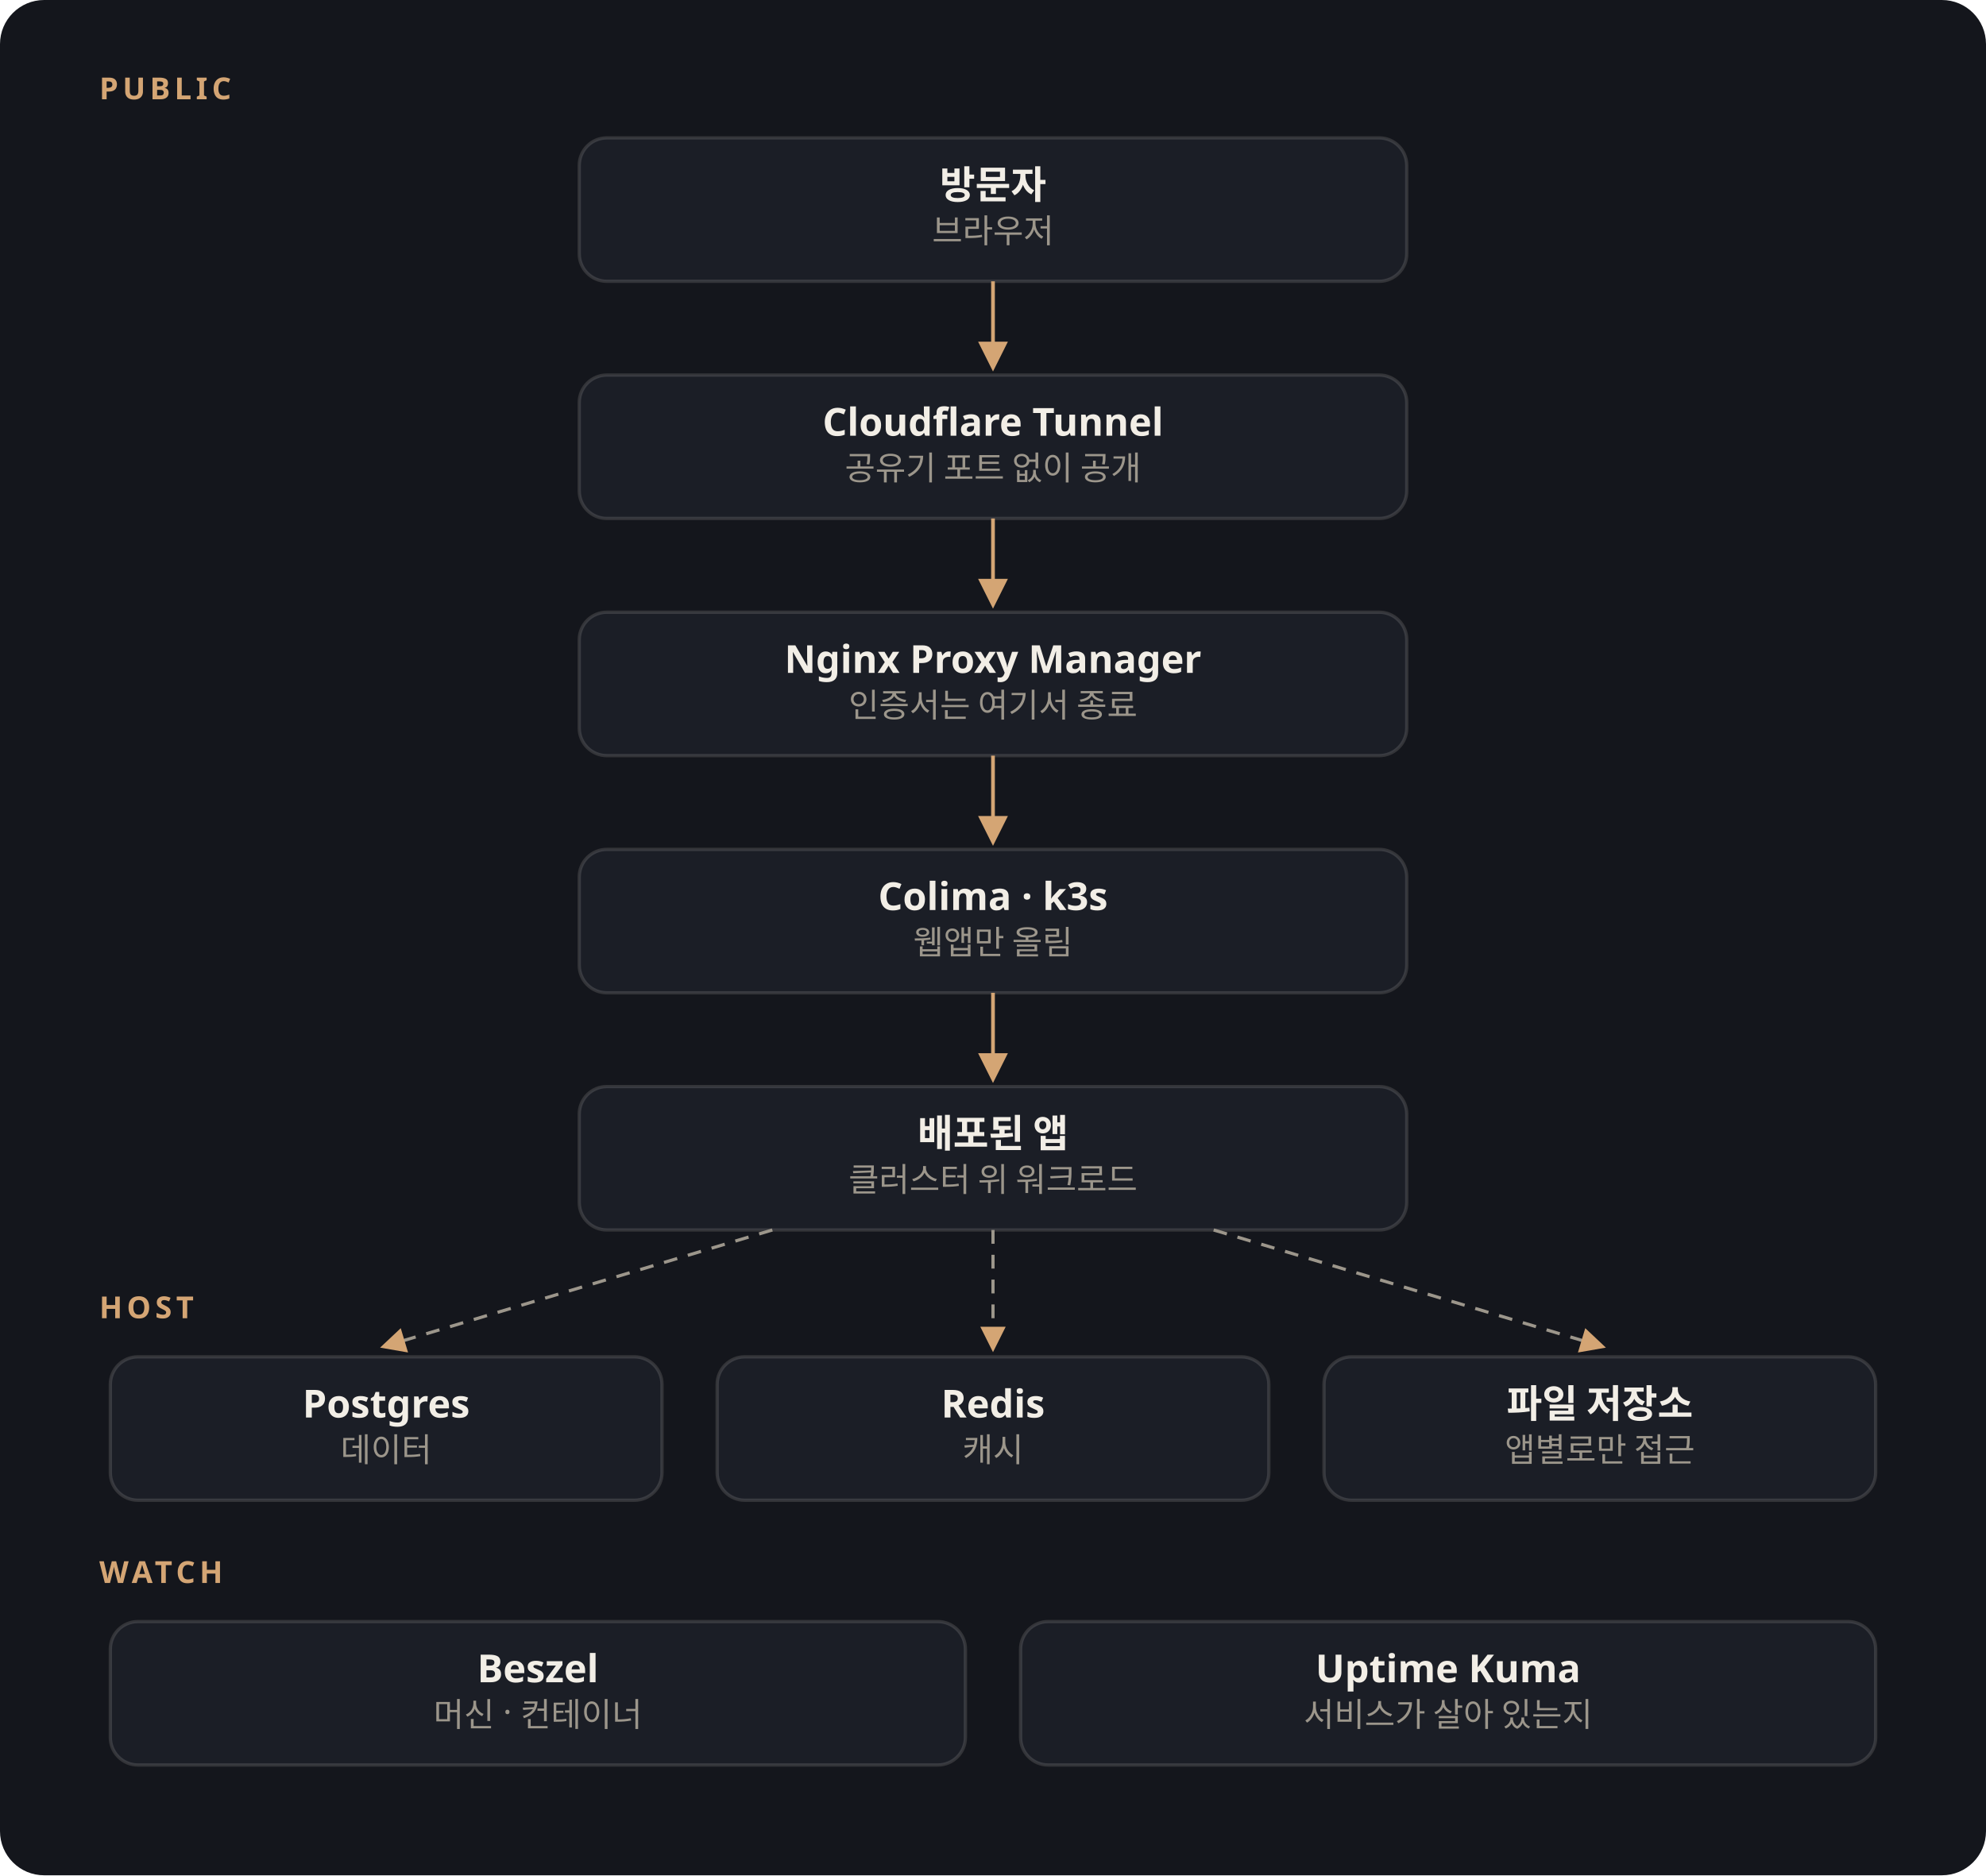
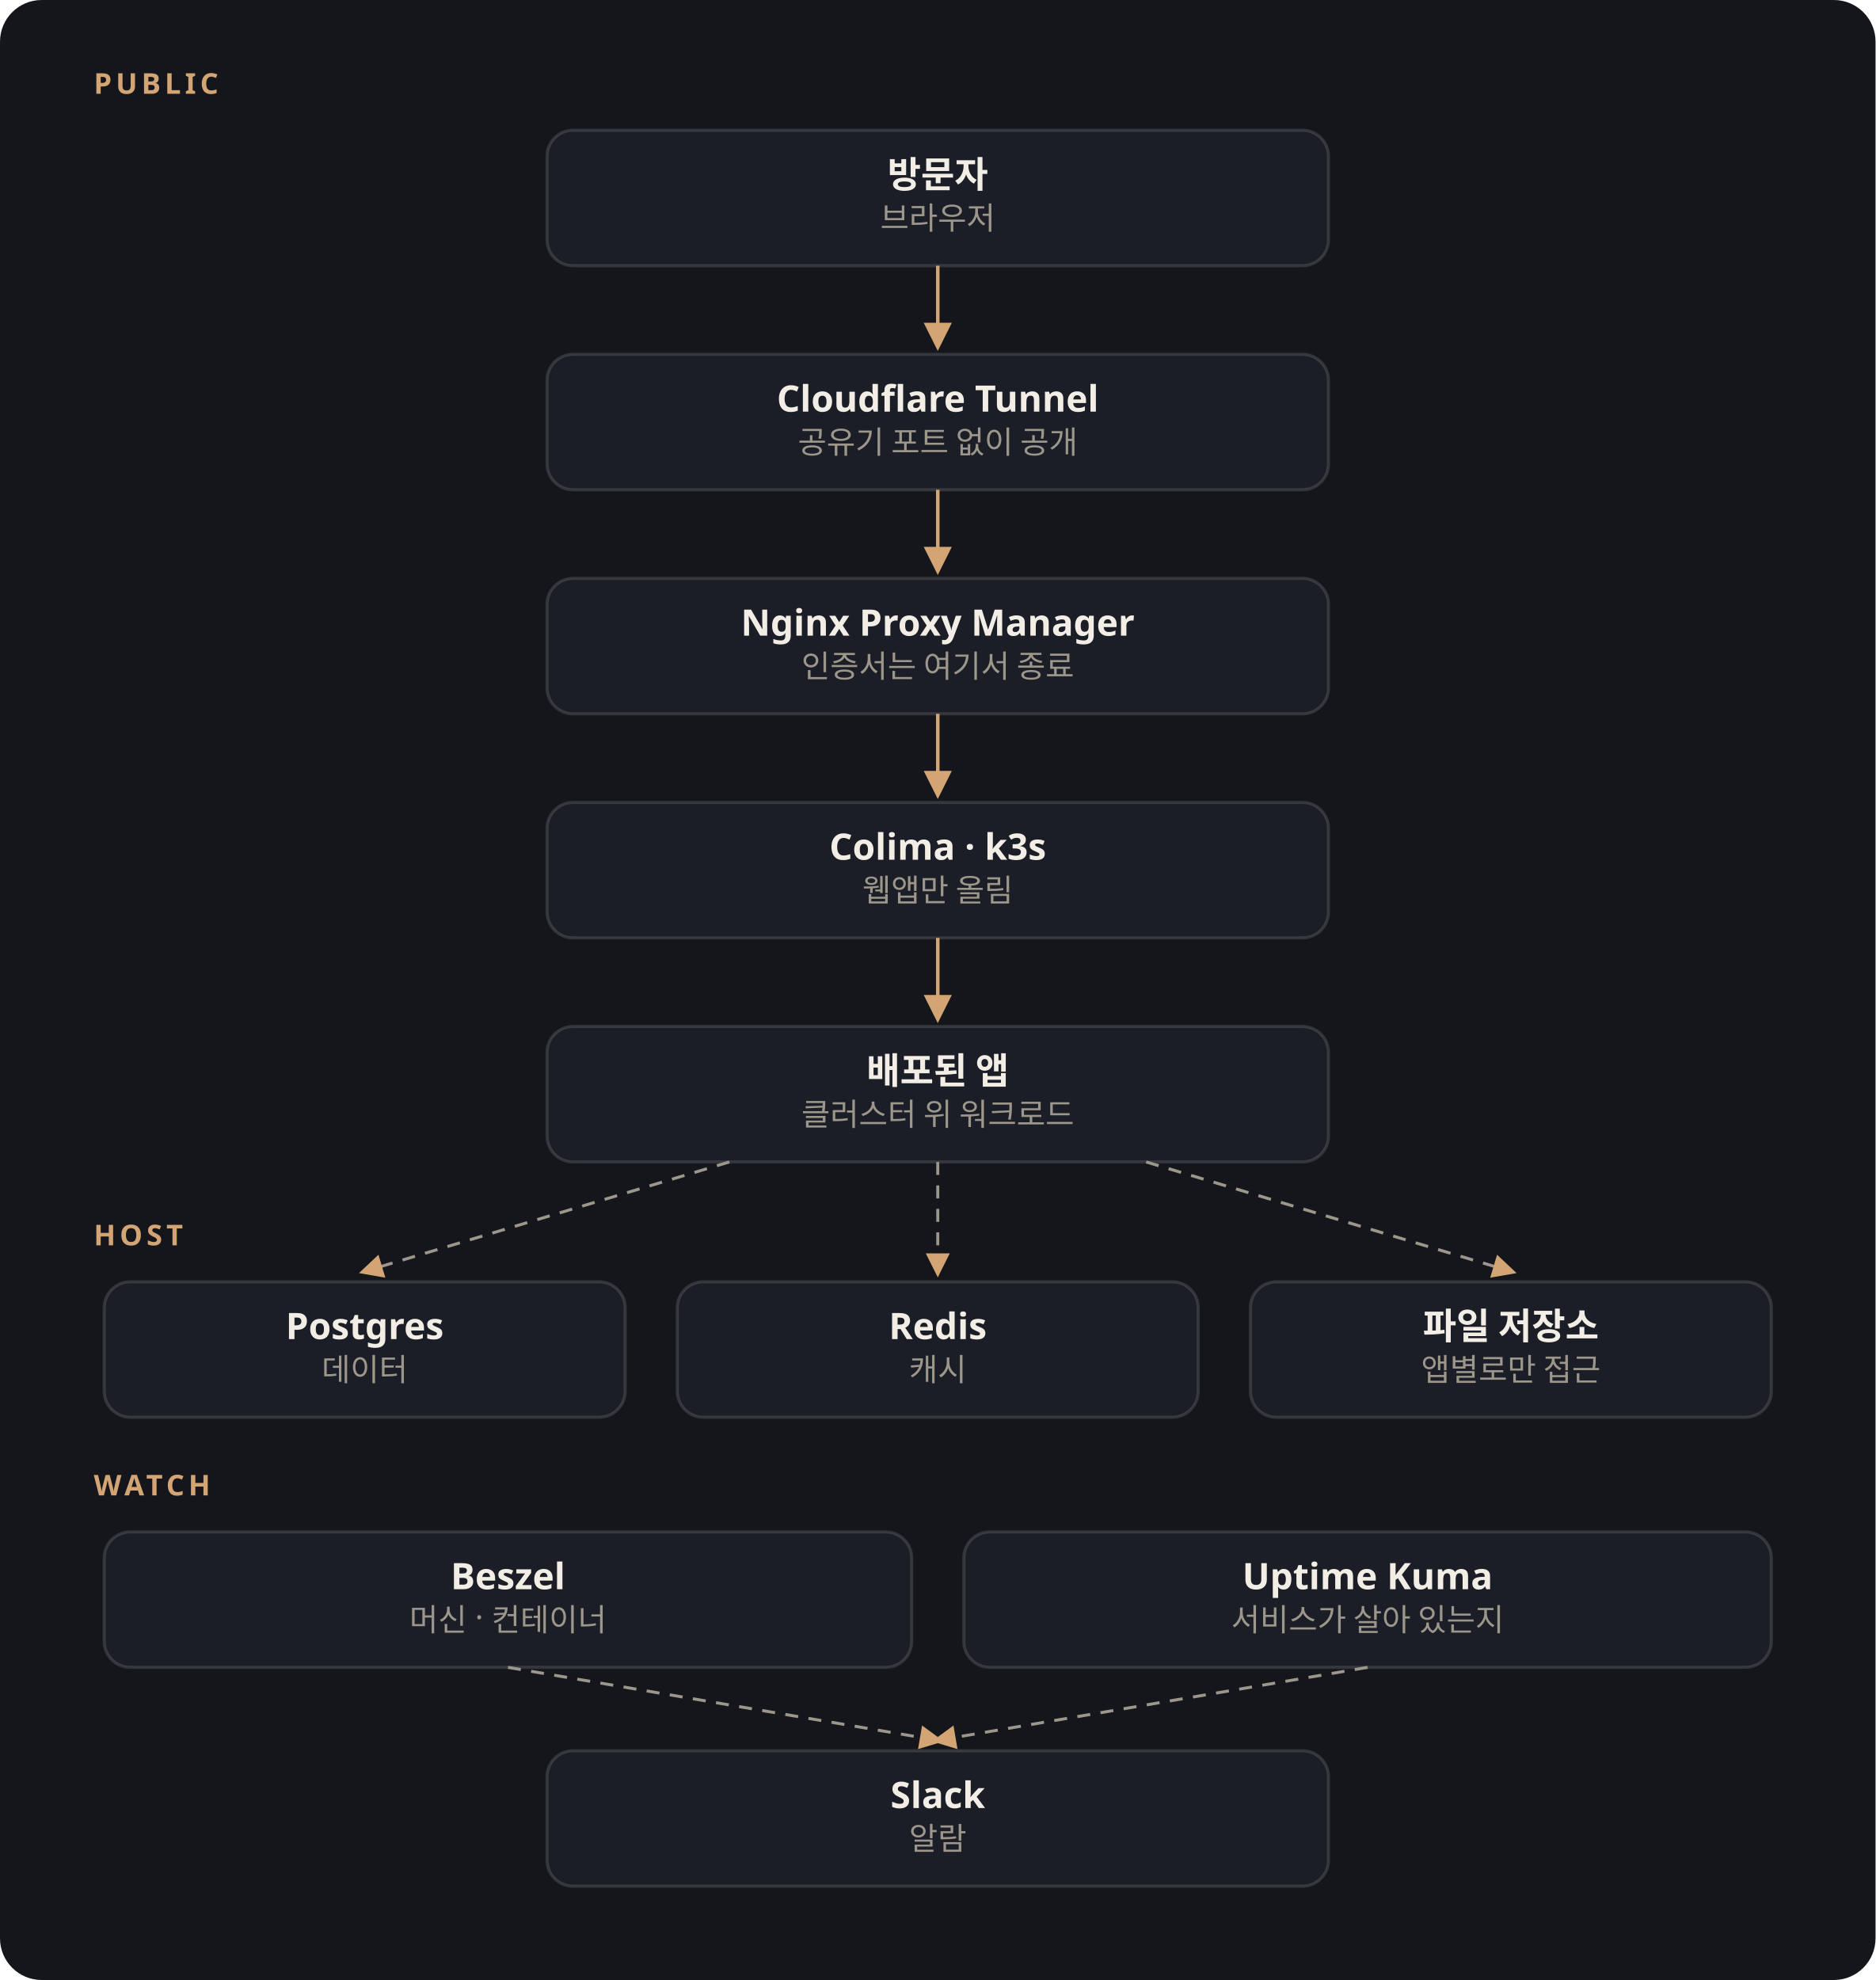
- <svg xmlns="http://www.w3.org/2000/svg" viewBox="0 0 720 680" role="img" aria-labelledby="title desc">
+ <svg xmlns="http://www.w3.org/2000/svg" viewBox="0 0 720 760" role="img" aria-labelledby="title desc">
  <defs>
    <marker id="arrow" markerWidth="8" markerHeight="8" refX="6" refY="4" orient="auto">
      <path d="M0 0 L8 4 L0 8 z" fill="#d4a574" />
    </marker>
  </defs>
  <style>
    .panel { fill: #14161c; }
    .box { fill: #1b1e26; stroke: rgba(242,238,230,0.14); stroke-width: 1.2; }
    .label { font: 600 14px system-ui, "Apple SD Gothic Neo", "Malgun Gothic", sans-serif; fill: #f2eee6; }
    .sub { font: 12px system-ui, "Apple SD Gothic Neo", "Malgun Gothic", sans-serif; fill: #9c968b; }
    .kicker { font: 650 11px system-ui, "Apple SD Gothic Neo", "Malgun Gothic", sans-serif; fill: #d4a574; letter-spacing: 0.14em; }
    .line { stroke: #d4a574; stroke-width: 1.35; fill: none; marker-end: url(#arrow); }
    .line-soft { stroke: #9c968b; stroke-width: 1.15; fill: none; stroke-dasharray: 5 4; marker-end: url(#arrow); }
  </style>
-   <rect class="panel" x="0" y="0" width="720" height="680" rx="16" />
+   <rect class="panel" x="0" y="0" width="720" height="760" rx="16" />
  <text class="kicker" x="36" y="36">PUBLIC</text>
  <rect class="box" x="210" y="50" width="300" height="52" rx="10" />
  <text class="label" x="360" y="72" text-anchor="middle">방문자</text>
  <text class="sub" x="360" y="88" text-anchor="middle">브라우저</text>
  <path class="line" d="M 360 102 L 360 132" />
  <rect class="box" x="210" y="136" width="300" height="52" rx="10" />
  <text class="label" x="360" y="158" text-anchor="middle">Cloudflare Tunnel</text>
  <text class="sub" x="360" y="174" text-anchor="middle">공유기 포트 없이 공개</text>
  <path class="line" d="M 360 188 L 360 218" />
  <rect class="box" x="210" y="222" width="300" height="52" rx="10" />
  <text class="label" x="360" y="244" text-anchor="middle">Nginx Proxy Manager</text>
  <text class="sub" x="360" y="260" text-anchor="middle">인증서는 여기서 종료</text>
  <path class="line" d="M 360 274 L 360 304" />
  <rect class="box" x="210" y="308" width="300" height="52" rx="10" />
  <text class="label" x="360" y="330" text-anchor="middle">Colima · k3s</text>
  <text class="sub" x="360" y="346" text-anchor="middle">웹앱만 올림</text>
  <path class="line" d="M 360 360 L 360 390" />
  <rect class="box" x="210" y="394" width="300" height="52" rx="10" />
  <text class="label" x="360" y="416" text-anchor="middle">배포된 앱</text>
  <text class="sub" x="360" y="432" text-anchor="middle">클러스터 위 워크로드</text>
  <text class="kicker" x="36" y="478">HOST</text>
  <rect class="box" x="40" y="492" width="200" height="52" rx="10" />
  <text class="label" x="140" y="514" text-anchor="middle">Postgres</text>
  <text class="sub" x="140" y="530" text-anchor="middle">데이터</text>
  <rect class="box" x="260" y="492" width="200" height="52" rx="10" />
  <text class="label" x="360" y="514" text-anchor="middle">Redis</text>
  <text class="sub" x="360" y="530" text-anchor="middle">캐시</text>
  <rect class="box" x="480" y="492" width="200" height="52" rx="10" />
  <text class="label" x="580" y="514" text-anchor="middle">파일 저장소</text>
  <text class="sub" x="580" y="530" text-anchor="middle">앱별로만 접근</text>
  <path class="line-soft" d="M 280 446 L 140 488" />
  <path class="line-soft" d="M 360 446 L 360 488" />
  <path class="line-soft" d="M 440 446 L 580 488" />
  <text class="kicker" x="36" y="574">WATCH</text>
  <rect class="box" x="40" y="588" width="310" height="52" rx="10" />
  <text class="label" x="195" y="610" text-anchor="middle">Beszel</text>
  <text class="sub" x="195" y="626" text-anchor="middle">머신 · 컨테이너</text>
  <rect class="box" x="370" y="588" width="310" height="52" rx="10" />
  <text class="label" x="525" y="610" text-anchor="middle">Uptime Kuma</text>
  <text class="sub" x="525" y="626" text-anchor="middle">서비스가 살아 있는지</text>
+   <path class="line-soft" d="M 195 640 L 360 668" />
+   <path class="line-soft" d="M 525 640 L 360 668" />
+   <rect class="box" x="210" y="672" width="300" height="52" rx="10" />
+   <text class="label" x="360" y="694" text-anchor="middle">Slack</text>
+   <text class="sub" x="360" y="710" text-anchor="middle">알람</text>
</svg>
